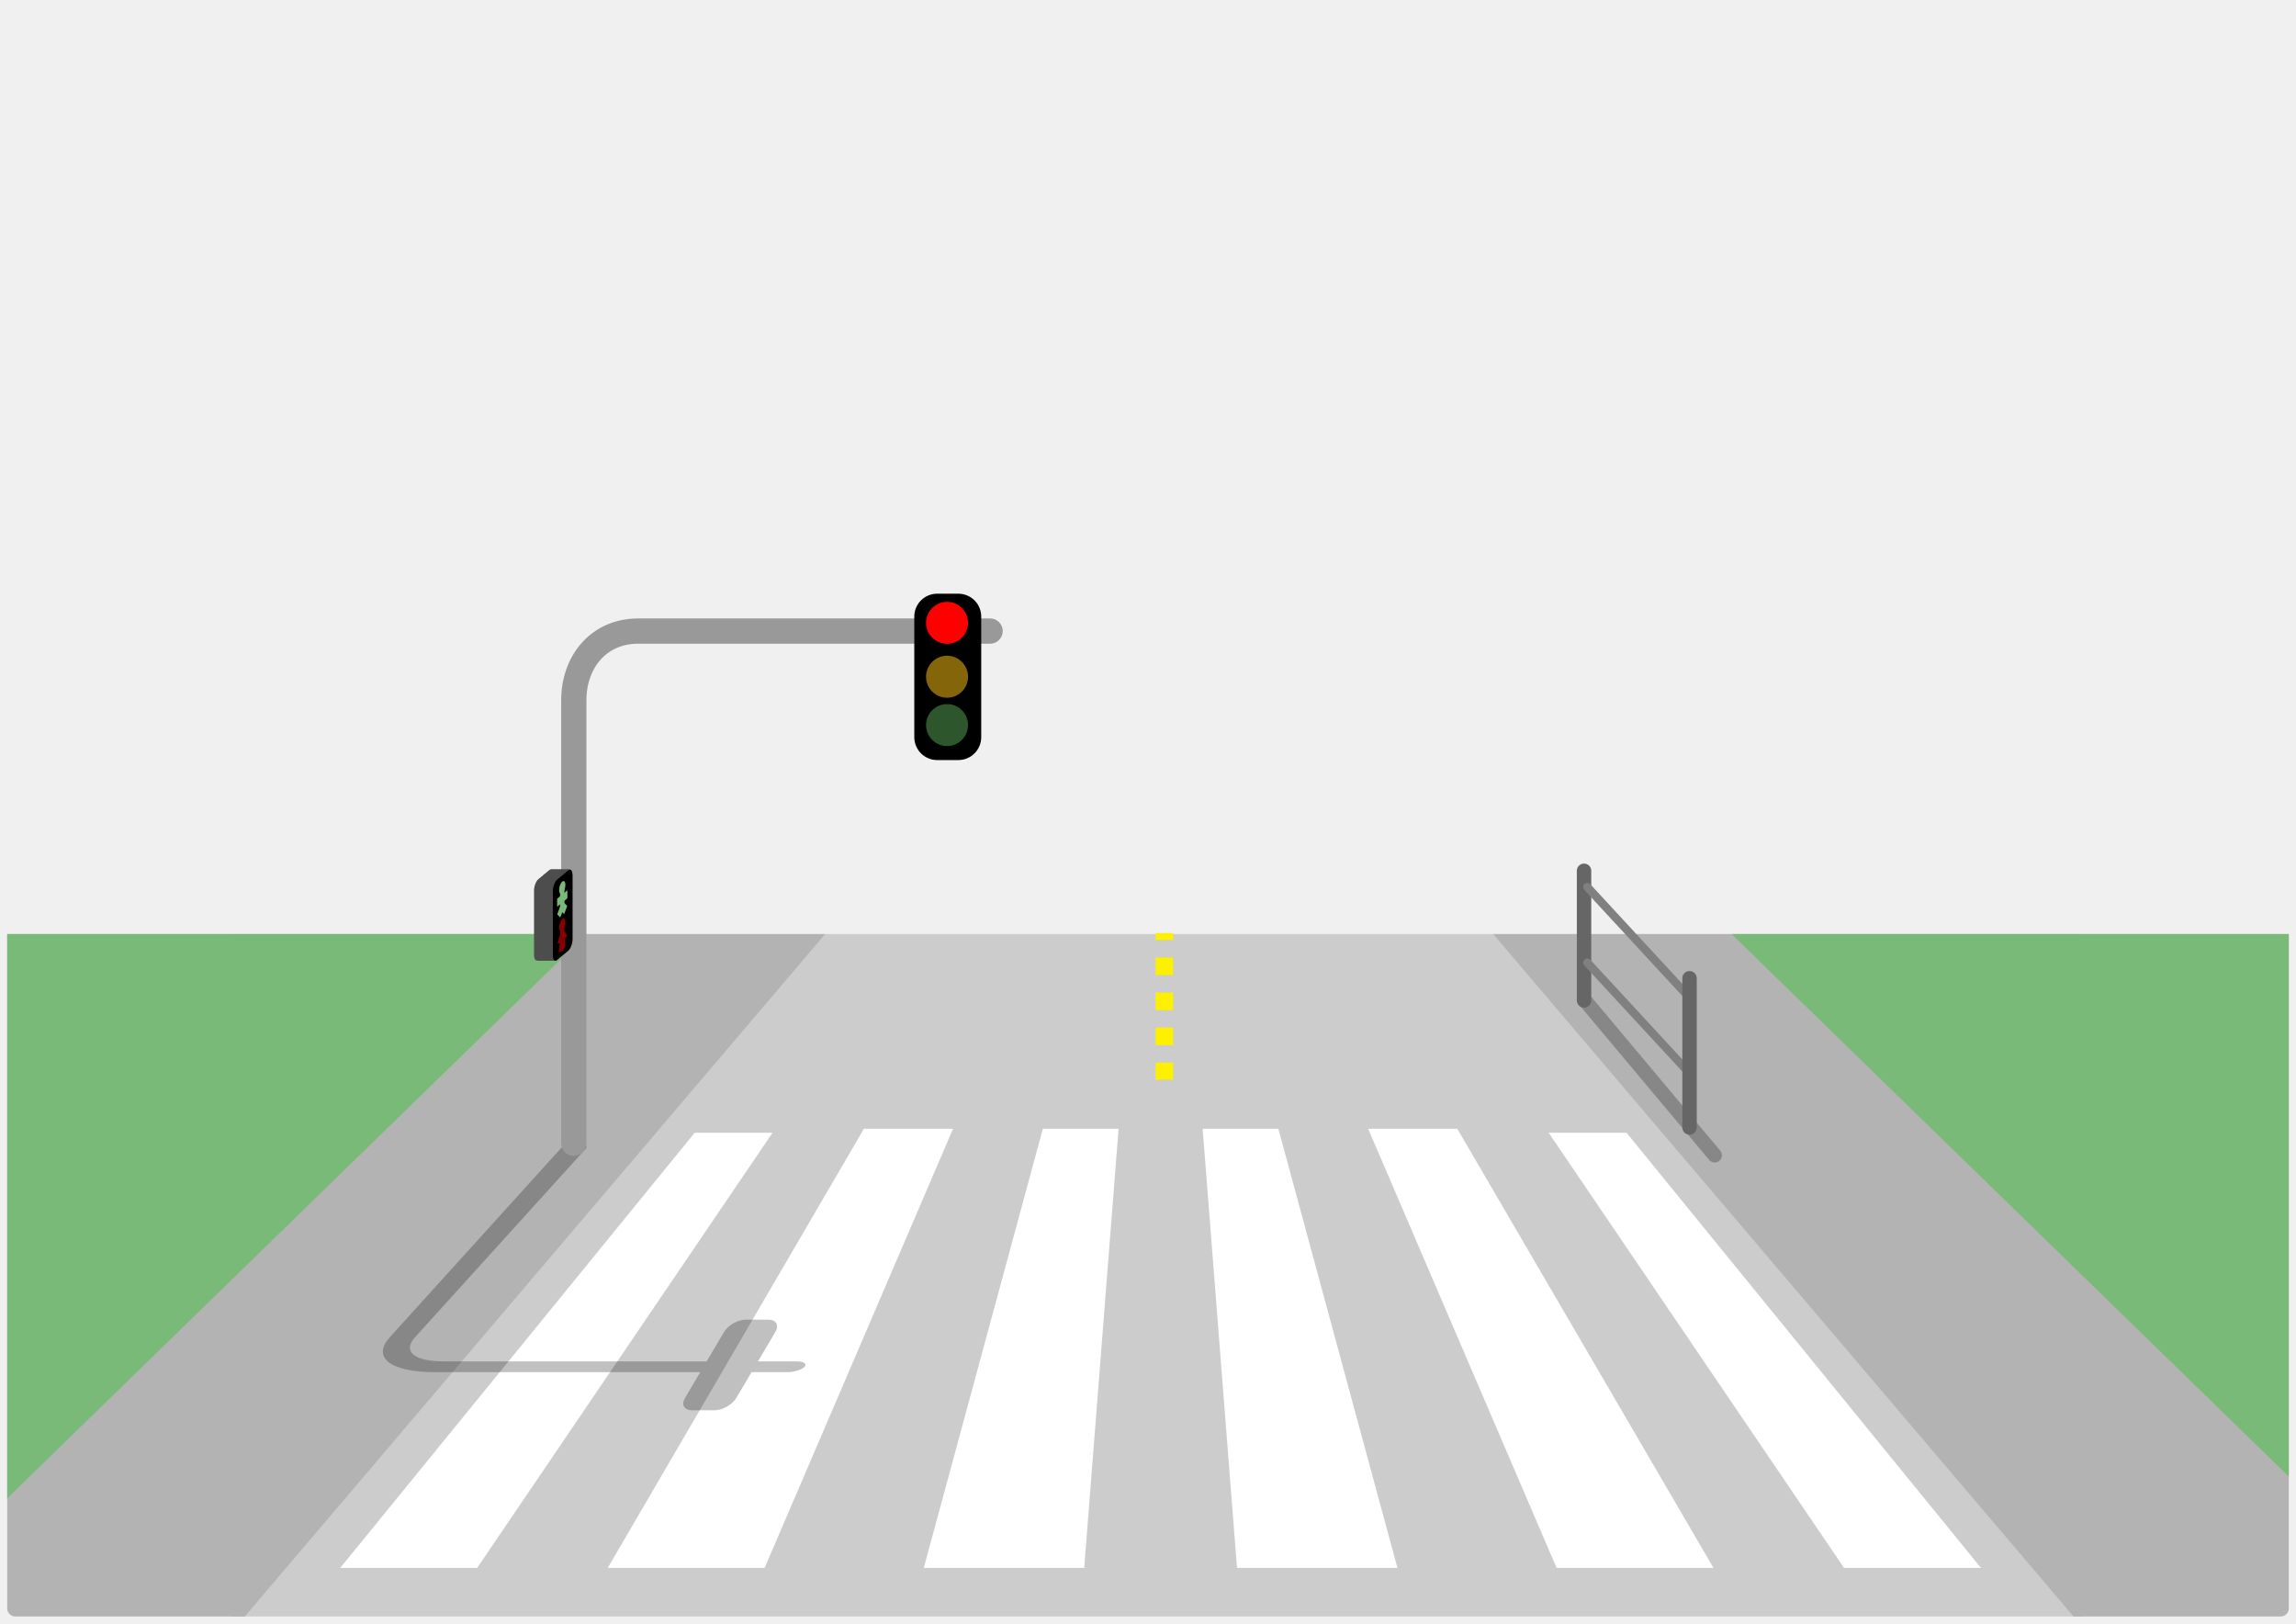
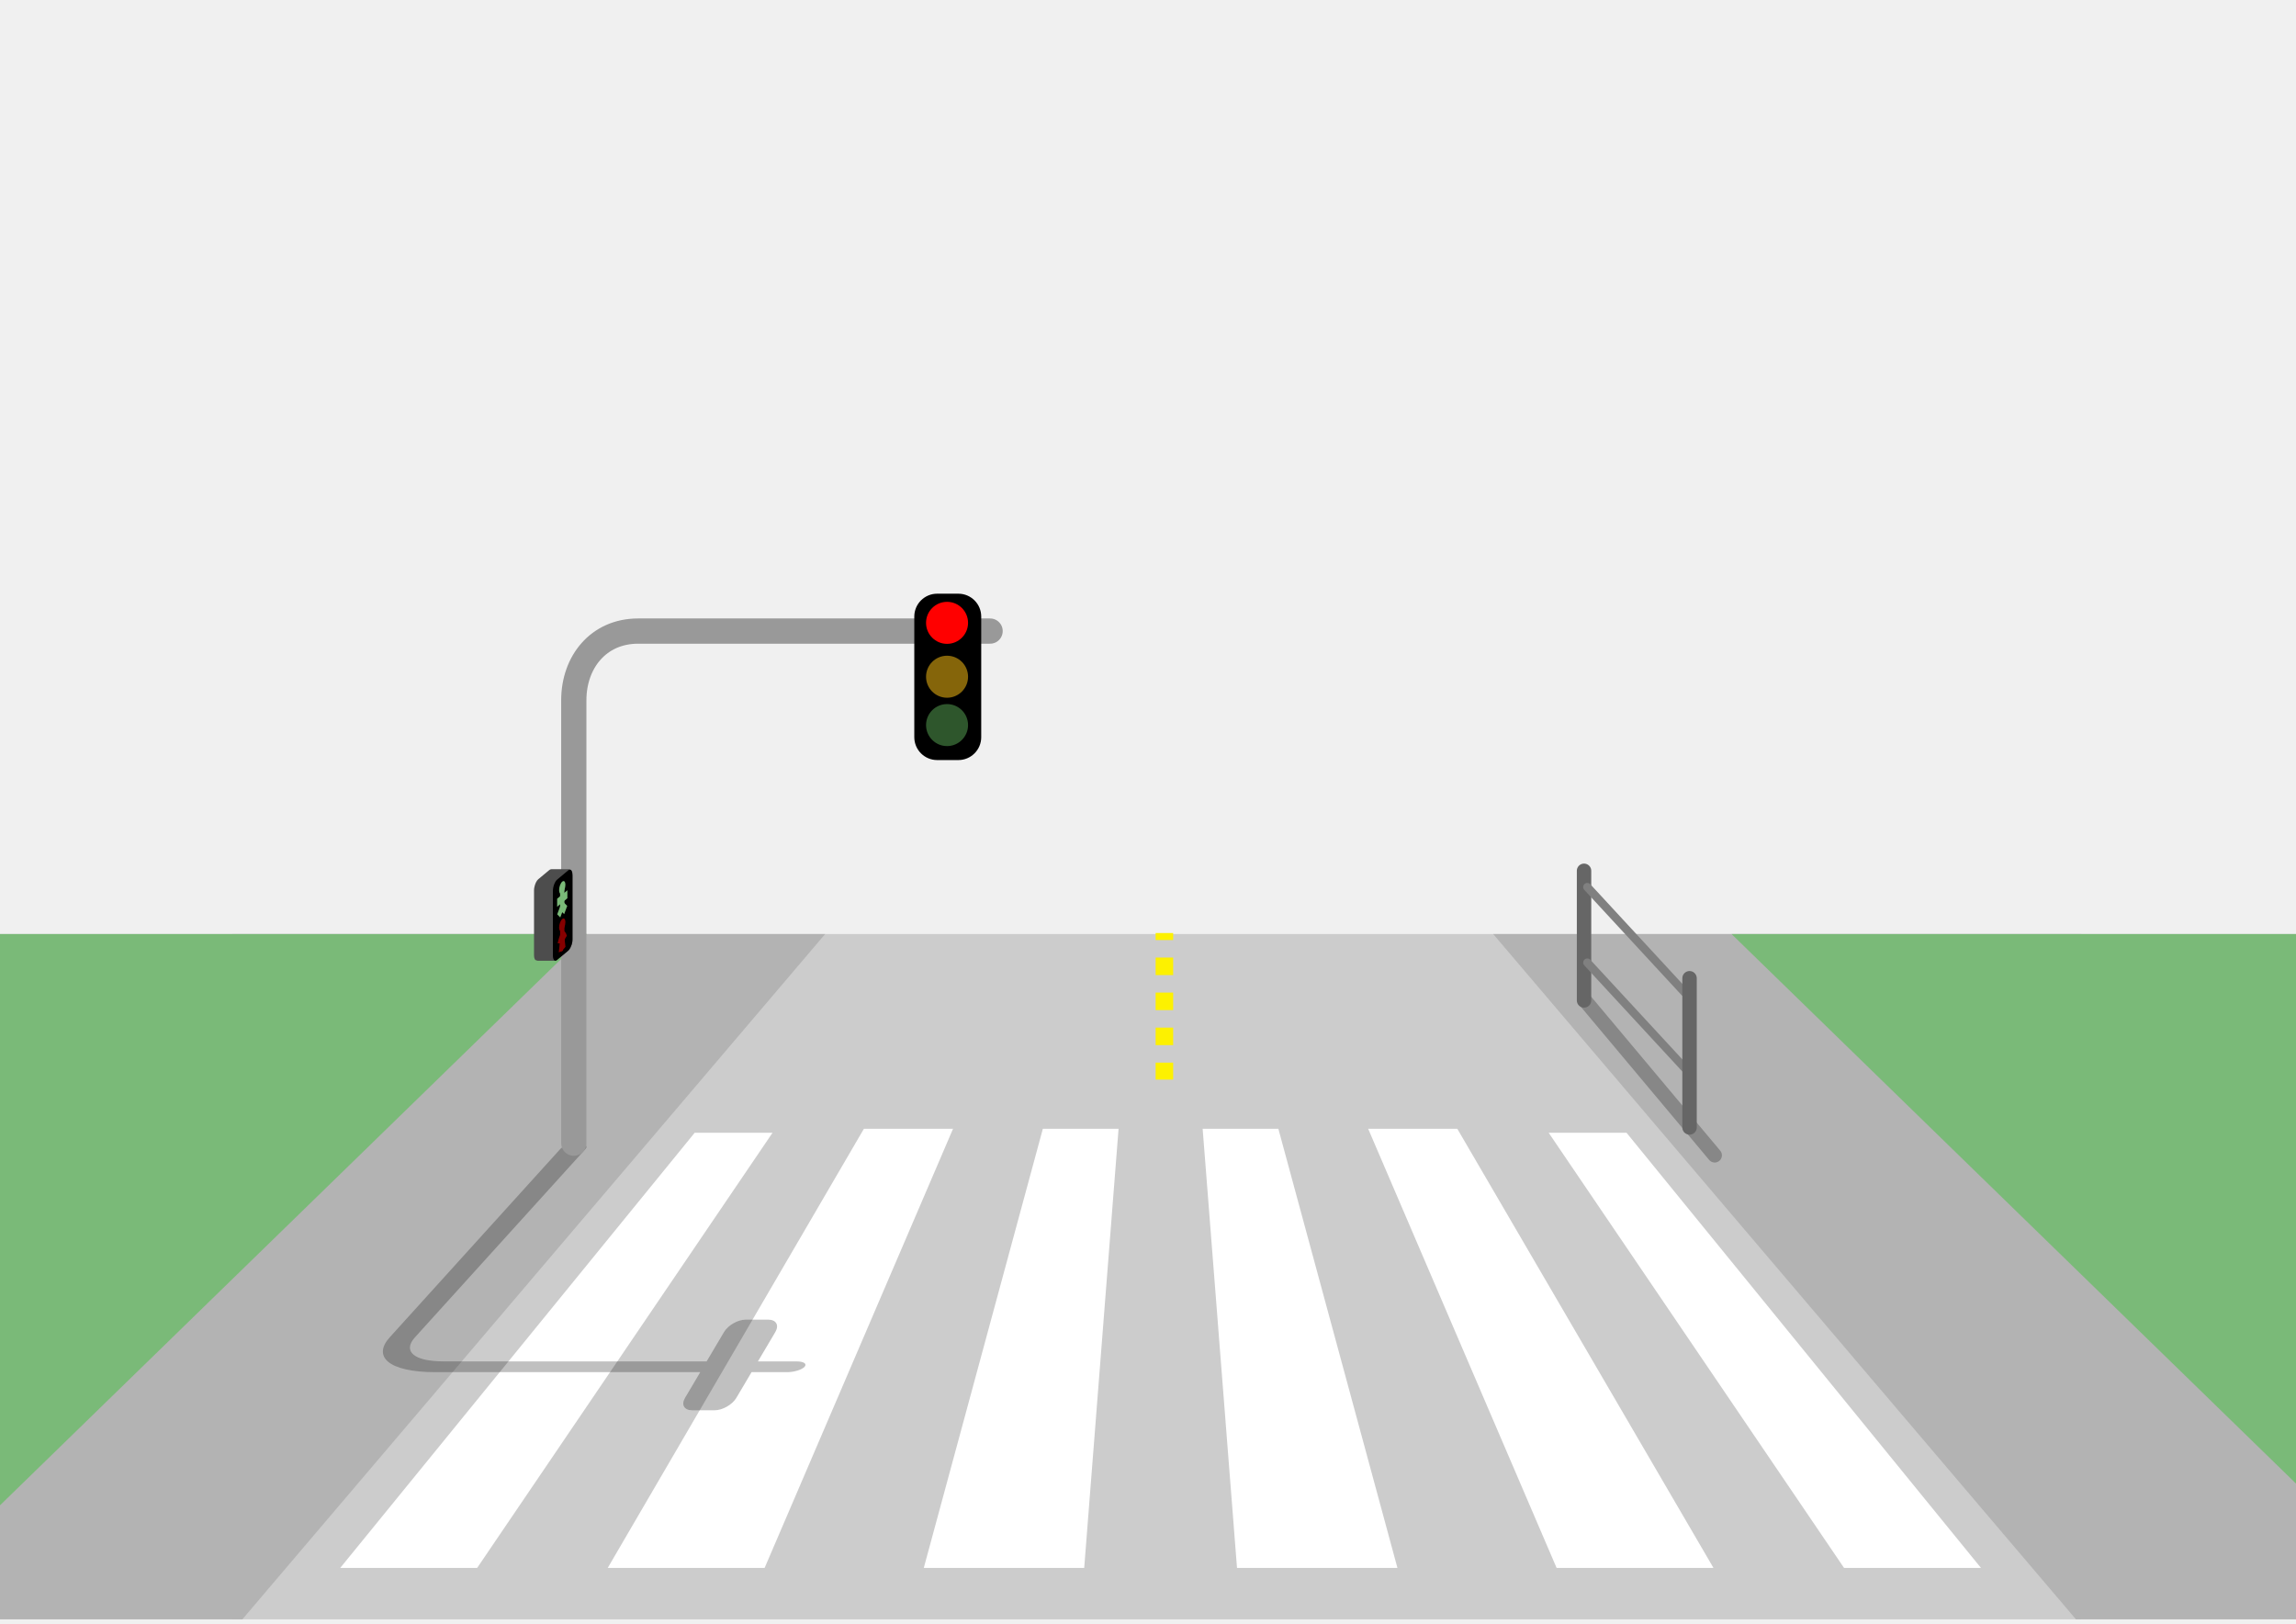
<svg xmlns="http://www.w3.org/2000/svg" width="297mm" height="210mm" viewBox="0 0 297 210" version="1.1" id="svg5">
  <defs id="defs2">
    <rect x="221.12" y="400.214" width="950.785" height="63.757" id="rect78332" />
    <rect x="250.912" y="335.338" width="272.524" height="63.129" id="rect7986" />
    <rect x="250.912" y="335.338" width="272.524" height="63.129" id="rect47960" />
    <rect x="250.912" y="335.338" width="272.524" height="63.129" id="rect49862" />
    <rect x="250.912" y="335.338" width="272.524" height="63.129" id="rect51830" />
    <rect x="250.912" y="335.338" width="272.524" height="63.129" id="rect53302" />
    <rect x="250.912" y="335.338" width="272.524" height="63.129" id="rect54874" />
    <rect x="250.912" y="335.338" width="272.524" height="63.129" id="rect56194" />
    <rect x="221.12" y="400.214" width="950.785" height="63.757" id="rect94204" />
    <rect x="221.12" y="400.214" width="950.785" height="63.757" id="rect105126" />
-     <clipPath clipPathUnits="userSpaceOnUse" id="clipPath12825">
-       <rect style="fill:#000000;fill-opacity:0.247;stroke:#000000;stroke-width:1.865;stroke-linecap:round;stroke-linejoin:round;stroke-miterlimit:4;stroke-dasharray:none;stroke-dashoffset:39.379;stroke-opacity:0.198" id="rect12827" width="295.135" height="208.135" x="0.932" y="0.933" ry="1.046" />
+     <clipPath clipPathUnits="userSpaceOnUse" id="clipPath999">
+       <rect style="fill:#000000;fill-opacity:0.247;stroke:none;stroke-width:1.865;stroke-linecap:round;stroke-linejoin:round;stroke-miterlimit:4;stroke-dasharray:none;stroke-dashoffset:39.379;stroke-opacity:0.198" id="rect1001" width="297" height="210" x="0" y="0" ry="0" />
    </clipPath>
  </defs>
  <g id="layer1">
-     <g id="g12823" clip-path="url(#clipPath12825)">
-       <rect style="fill:#cccccc;stroke:none;stroke-width:4.539;stroke-linecap:round;stroke-linejoin:round" id="rect846" width="239.207" height="88.635" x="30.022" y="120.801" ry="0" />
-       <g id="layer1-3" transform="matrix(1,0,0,2.543834,128.0481,77.41239)" style="stroke-width:0.627">
+     <g id="g12823" clip-path="url(#clipPath999)">
+       <rect style="fill:#cccccc;stroke:none;stroke-width:4.539;stroke-linecap:round;stroke-linejoin:round" id="rect846" width="239.207" height="88.635" x="30.022" y="120.801" ry="0" clip-path="none" />
+       <g id="layer1-3" transform="matrix(1,0,0,2.543834,128.0481,77.41239)" style="stroke-width:0.627" clip-path="none">
        <path style="fill:#ffffff;fill-opacity:1;stroke-width:0.627" id="path890" d="" />
        <g id="g109924" transform="matrix(1,0,0,1.000005,-59.79419,-94.61928)" style="stroke-width:0.627">
          <g id="g123611" style="stroke-width:0.627">
            <path id="path123827" style="font-weight:bold;font-size:40px;line-height:1.15;font-family:Arial;-inkscape-font-specification:Arial;letter-spacing:20.501px;word-spacing:5.848px;white-space:pre;fill:#ffffff;stroke-width:0.166" d="m 43.494,121.578 -33.134,22.325 h 20.294 l 24.371,-22.325 z m 23.15,0 -15.402,22.325 h 20.752 l 4.444,-22.325 z m 20.672,0 4.444,22.325 H 112.512 L 97.11,121.578 Z m 21.411,0 24.373,22.325 h 20.294 l -33.136,-22.325 z m -87.118,0.2 -45.854,22.126 H -6.532 L 31.68,121.778 Z m 110.464,0 38.212,22.126 h 17.713 l -45.854,-22.126 z" />
            <g id="g71468" transform="matrix(-1,0,0,1,172.5927,0)" style="fill:#ffffff;fill-opacity:1;stroke-width:0.627" />
          </g>
        </g>
      </g>
-       <g id="g1636">
+       <g id="g1636" clip-path="none">
        <rect style="fill:#b3b3b3;fill-opacity:1;stroke:none;stroke-width:5.201;stroke-linecap:round;stroke-linejoin:round" id="rect1196" width="122.256" height="116.36" x="-212.659" y="158.588" transform="matrix(-1,0,0.6478912,0.7617329,0,0)" />
        <rect style="fill:#7aba78;fill-opacity:1;stroke:none;stroke-width:5.435;stroke-linecap:round;stroke-linejoin:round" id="rect1614" width="122.256" height="127.074" x="-222.136" y="173.189" transform="matrix(-1,0,0.7165726,0.6975125,0,0)" />
      </g>
-       <g id="g1722" transform="matrix(-1,0,0,1,299.8883,0)">
+       <g id="g1722" transform="matrix(-1,0,0,1,299.8883,0)" clip-path="none">
        <rect style="fill:#b3b3b3;fill-opacity:1;stroke:none;stroke-width:5.201;stroke-linecap:round;stroke-linejoin:round" id="rect1718" width="122.256" height="116.36" x="-212.659" y="158.588" transform="matrix(-1,0,0.6478912,0.7617329,0,0)" />
        <rect style="fill:#7aba78;fill-opacity:1;stroke:none;stroke-width:5.435;stroke-linecap:round;stroke-linejoin:round" id="rect1720" width="122.256" height="127.074" x="-222.136" y="173.189" transform="matrix(-1,0,0.7165726,0.6975125,0,0)" />
      </g>
-       <path id="path9334" style="color:#000000;fill:#000000;fill-opacity:0.248;stroke-width:3.78;stroke-linecap:round;stroke-linejoin:round;stroke-miterlimit:4;stroke-dasharray:none" d="M 282.533 558.965 A 2.422 6.69 80.633 0 0 273.986 561.588 L 190.52 653.736 C 186.431 658.25 186.028 662.481 189.729 665.627 C 193.429 668.773 201.395 670.742 212.74 670.742 L 342.363 670.742 L 334.936 683.283 C 332.937 686.658 334.486 689.375 338.408 689.375 L 349.324 689.375 C 353.246 689.375 358.011 686.658 360.01 683.283 L 367.438 670.742 L 384.812 670.742 A 2.422 6.69 80.633 0 0 393.363 668.115 A 2.422 6.69 80.633 0 0 389.568 665.492 L 370.549 665.492 L 379.035 651.164 C 381.034 647.789 379.485 645.072 375.562 645.072 L 364.646 645.072 C 360.724 645.072 355.958 647.789 353.959 651.164 L 345.473 665.492 L 217.496 665.492 C 209.37 665.492 204.551 664.217 202.115 662.146 C 199.68 660.076 199.789 657.119 202.854 653.736 L 286.322 561.588 A 2.422 6.69 80.633 0 0 282.533 558.965 z " transform="scale(0.2645833)" />
-       <path style="fill:none;stroke:#fdf100;stroke-width:2.265;stroke-linecap:butt;stroke-linejoin:miter;stroke-miterlimit:4;stroke-dasharray:2.265, 2.265;stroke-dashoffset:10.419;stroke-opacity:1" d="m 150.621,120.674 v 18.954" id="path1757" />
-       <path id="path11924" style="fill:none;stroke:#000000;stroke-width:1.865;stroke-linecap:round;stroke-linejoin:round;stroke-miterlimit:4;stroke-dasharray:none;stroke-opacity:0.247" d="m 205.16,129.562 16.646,19.858 z" />
-       <path style="fill:none;stroke:#666666;stroke-width:1.865;stroke-linecap:round;stroke-linejoin:miter;stroke-miterlimit:4;stroke-dasharray:none;stroke-opacity:1" d="M 204.904,129.389 V 112.624" id="path3756" />
-       <path style="fill:#999999;stroke:#808080;stroke-width:1.065;stroke-linecap:round;stroke-linejoin:miter;stroke-miterlimit:4;stroke-dasharray:none;stroke-opacity:1" d="m 205.327,114.726 13.045,14.117" id="path2911" />
-       <path style="fill:#999999;stroke:#808080;stroke-width:1.065;stroke-linecap:round;stroke-linejoin:miter;stroke-miterlimit:4;stroke-dasharray:none;stroke-opacity:1" d="m 205.327,124.496 13.045,14.117" id="path3592" />
-       <path style="fill:none;stroke:#666666;stroke-width:1.865;stroke-linecap:round;stroke-linejoin:miter;stroke-miterlimit:4;stroke-dasharray:none;stroke-opacity:1" d="M 218.551,145.82 V 126.52" id="path2876" />
-       <path style="fill:none;stroke:#999999;stroke-width:3.265;stroke-linecap:round;stroke-linejoin:round;stroke-miterlimit:4;stroke-dasharray:none;stroke-opacity:1" d="M 74.224,147.849 V 90.561 c 0,-4.909 3.171,-8.941 8.323,-8.941 h 45.527" id="path3791" />
-       <rect style="fill:#000000;fill-opacity:1;stroke:none;stroke-width:3.265;stroke-linecap:round;stroke-linejoin:round;stroke-miterlimit:4;stroke-dasharray:none;stroke-dashoffset:39.379;stroke-opacity:1" id="rect5722" width="8.657" height="21.517" x="118.269" y="76.785" ry="2.958" />
-       <circle style="fill:#ff0000;fill-opacity:1;stroke:none;stroke-width:3.265;stroke-linecap:round;stroke-linejoin:round;stroke-miterlimit:4;stroke-dasharray:none;stroke-dashoffset:39.379;stroke-opacity:1" id="path6090" cx="122.506" cy="80.555" r="2.717" />
-       <circle style="fill:#85650a;fill-opacity:1;stroke:none;stroke-width:3.265;stroke-linecap:round;stroke-linejoin:round;stroke-miterlimit:4;stroke-dasharray:none;stroke-dashoffset:39.379;stroke-opacity:1" id="circle6347" cx="122.506" cy="87.524" r="2.717" />
-       <circle style="fill:#2e562c;fill-opacity:1;stroke:none;stroke-width:3.265;stroke-linecap:round;stroke-linejoin:round;stroke-miterlimit:4;stroke-dasharray:none;stroke-dashoffset:39.379;stroke-opacity:1" id="circle6385" cx="122.506" cy="93.778" r="2.717" />
-       <g id="g7495" transform="matrix(0.5409837,-0.4496486,0,1,40.05708,47.38869)" style="stroke-width:1.36">
+       <path id="path9334" style="color:#000000;fill:#000000;fill-opacity:0.248;stroke-width:3.78;stroke-linecap:round;stroke-linejoin:round;stroke-miterlimit:4;stroke-dasharray:none" d="M 282.533 558.965 A 2.422 6.69 80.633 0 0 273.986 561.588 L 190.52 653.736 C 186.431 658.25 186.028 662.481 189.729 665.627 C 193.429 668.773 201.395 670.742 212.74 670.742 L 342.363 670.742 L 334.936 683.283 C 332.937 686.658 334.486 689.375 338.408 689.375 L 349.324 689.375 C 353.246 689.375 358.011 686.658 360.01 683.283 L 367.438 670.742 L 384.812 670.742 A 2.422 6.69 80.633 0 0 393.363 668.115 A 2.422 6.69 80.633 0 0 389.568 665.492 L 370.549 665.492 L 379.035 651.164 C 381.034 647.789 379.485 645.072 375.562 645.072 L 364.646 645.072 C 360.724 645.072 355.958 647.789 353.959 651.164 L 345.473 665.492 L 217.496 665.492 C 209.37 665.492 204.551 664.217 202.115 662.146 C 199.68 660.076 199.789 657.119 202.854 653.736 L 286.322 561.588 A 2.422 6.69 80.633 0 0 282.533 558.965 z " transform="scale(0.2645833)" clip-path="none" />
+       <path style="fill:none;stroke:#fdf100;stroke-width:2.265;stroke-linecap:butt;stroke-linejoin:miter;stroke-miterlimit:4;stroke-dasharray:2.265, 2.265;stroke-dashoffset:10.419;stroke-opacity:1" d="m 150.621,120.674 v 18.954" id="path1757" clip-path="none" />
+       <path id="path11924" style="fill:none;stroke:#000000;stroke-width:1.865;stroke-linecap:round;stroke-linejoin:round;stroke-miterlimit:4;stroke-dasharray:none;stroke-opacity:0.247" d="m 205.16,129.562 16.646,19.858 z" clip-path="none" />
+       <path style="fill:none;stroke:#666666;stroke-width:1.865;stroke-linecap:round;stroke-linejoin:miter;stroke-miterlimit:4;stroke-dasharray:none;stroke-opacity:1" d="M 204.904,129.389 V 112.624" id="path3756" clip-path="none" />
+       <path style="fill:#999999;stroke:#808080;stroke-width:1.065;stroke-linecap:round;stroke-linejoin:miter;stroke-miterlimit:4;stroke-dasharray:none;stroke-opacity:1" d="m 205.327,114.726 13.045,14.117" id="path2911" clip-path="none" />
+       <path style="fill:#999999;stroke:#808080;stroke-width:1.065;stroke-linecap:round;stroke-linejoin:miter;stroke-miterlimit:4;stroke-dasharray:none;stroke-opacity:1" d="m 205.327,124.496 13.045,14.117" id="path3592" clip-path="none" />
+       <path style="fill:none;stroke:#666666;stroke-width:1.865;stroke-linecap:round;stroke-linejoin:miter;stroke-miterlimit:4;stroke-dasharray:none;stroke-opacity:1" d="M 218.551,145.82 V 126.52" id="path2876" clip-path="none" />
+       <path style="fill:none;stroke:#999999;stroke-width:3.265;stroke-linecap:round;stroke-linejoin:round;stroke-miterlimit:4;stroke-dasharray:none;stroke-opacity:1" d="M 74.224,147.849 V 90.561 c 0,-4.909 3.171,-8.941 8.323,-8.941 h 45.527" id="path3791" clip-path="none" />
+       <rect style="fill:#000000;fill-opacity:1;stroke:none;stroke-width:3.265;stroke-linecap:round;stroke-linejoin:round;stroke-miterlimit:4;stroke-dasharray:none;stroke-dashoffset:39.379;stroke-opacity:1" id="rect5722" width="8.657" height="21.517" x="118.269" y="76.785" ry="2.958" clip-path="none" />
+       <circle style="fill:#ff0000;fill-opacity:1;stroke:none;stroke-width:3.265;stroke-linecap:round;stroke-linejoin:round;stroke-miterlimit:4;stroke-dasharray:none;stroke-dashoffset:39.379;stroke-opacity:1" id="path6090" cx="122.506" cy="80.555" r="2.717" clip-path="none" />
+       <circle style="fill:#85650a;fill-opacity:1;stroke:none;stroke-width:3.265;stroke-linecap:round;stroke-linejoin:round;stroke-miterlimit:4;stroke-dasharray:none;stroke-dashoffset:39.379;stroke-opacity:1" id="circle6347" cx="122.506" cy="87.524" r="2.717" clip-path="none" />
+       <circle style="fill:#2e562c;fill-opacity:1;stroke:none;stroke-width:3.265;stroke-linecap:round;stroke-linejoin:round;stroke-miterlimit:4;stroke-dasharray:none;stroke-dashoffset:39.379;stroke-opacity:1" id="circle6385" cx="122.506" cy="93.778" r="2.717" clip-path="none" />
+       <g id="g7495" transform="matrix(0.5409837,-0.4496486,0,1,40.05708,47.38869)" style="stroke-width:1.36" clip-path="none">
        <g id="g9332" transform="matrix(0.4900909,0,0,0.4900909,16.34648,42.69399)" style="stroke-width:2.774">
          <g id="g9190" style="stroke-width:2.774">
            <path id="rect7591-2" style="fill:#4d4d4d;fill-opacity:1;stroke:none;stroke-width:5.9;stroke-linecap:round;stroke-linejoin:round;stroke-miterlimit:4;stroke-dasharray:none;stroke-dashoffset:39.379;stroke-opacity:1" d="m 324.453,408.043 c -0.172,0 -0.34,0.025 -0.506,0.07 -0.516,0.019 -1.086,0.263 -1.686,0.762 l -10.996,9.141 c -1.729,1.437 -3.207,4.556 -3.873,7.836 -0.24,1.006 -0.379,2.132 -0.379,3.328 v 0.232 62.32 2.131 c 0,3.231 1.044,5.126 2.545,5.09 0.382,0.263 0.791,0.408 1.219,0.408 h 17.207 c 2.085,0 3.766,-3.402 3.766,-7.629 v -5.879 h 9.912 c 2.085,0 3.764,-3.402 3.764,-7.629 v -62.553 c 0,-4.227 -1.678,-7.629 -3.764,-7.629 z" transform="matrix(0.4890782,0.2199133,0,0.2645833,-74.0449,-80.68288)" />
          </g>
          <rect style="fill:#000000;fill-opacity:1;stroke:none;stroke-width:2.122;stroke-linecap:round;stroke-linejoin:round;stroke-miterlimit:4;stroke-dasharray:none;stroke-dashoffset:39.379;stroke-opacity:1" id="rect7591" width="9.538" height="21.213" x="85.321" y="102.603" ry="2.08" />
          <g id="g7729" style="stroke-width:2.774">
            <path style="fill:none;stroke:#7aba78;stroke-width:2.122;stroke-linecap:butt;stroke-linejoin:miter;stroke-miterlimit:4;stroke-dasharray:none;stroke-opacity:1" d="m 87.384,108.72 h 5.004" id="path7356" />
            <path style="fill:none;stroke:#7aba78;stroke-width:2.122;stroke-linecap:butt;stroke-linejoin:miter;stroke-miterlimit:4;stroke-dasharray:none;stroke-opacity:1" d="m 88.166,112.537 1.709,-1.709 1.686,1.686" id="path7358" />
            <path style="fill:none;stroke:#7aba78;stroke-width:2.122;stroke-linecap:butt;stroke-linejoin:miter;stroke-miterlimit:4;stroke-dasharray:none;stroke-opacity:1" d="m 89.886,110.884 v -5.093" id="path7360" />
            <circle style="fill:#7aba78;fill-opacity:1;stroke:none;stroke-width:9.058;stroke-linecap:round;stroke-linejoin:round;stroke-miterlimit:4;stroke-dasharray:none;stroke-dashoffset:39.379;stroke-opacity:1" id="path7384" cx="89.886" cy="105.791" r="1.53" />
          </g>
          <g id="g7739" transform="translate(0,9.873195)" style="stroke-width:2.774">
            <path style="fill:none;stroke:#860000;stroke-width:2.122;stroke-linecap:butt;stroke-linejoin:miter;stroke-miterlimit:4;stroke-dasharray:none;stroke-opacity:1" d="m 88.603,110.118 c 0.843,-1.816 1.697,-1.914 2.566,0" id="path7731" />
            <path style="fill:none;stroke:#860000;stroke-width:2.122;stroke-linecap:butt;stroke-linejoin:miter;stroke-miterlimit:4;stroke-dasharray:none;stroke-opacity:1" d="m 89.209,112.537 0.666,-2.783 0.549,2.761" id="path7733" />
            <path style="fill:none;stroke:#860000;stroke-width:2.122;stroke-linecap:butt;stroke-linejoin:miter;stroke-miterlimit:4;stroke-dasharray:none;stroke-opacity:1" d="m 89.886,110.884 v -5.093" id="path7735" />
            <circle style="fill:#860000;fill-opacity:1;stroke:none;stroke-width:9.058;stroke-linecap:round;stroke-linejoin:round;stroke-miterlimit:4;stroke-dasharray:none;stroke-dashoffset:39.379;stroke-opacity:1" id="circle7737" cx="89.886" cy="105.791" r="1.53" />
          </g>
        </g>
      </g>
    </g>
  </g>
</svg>
